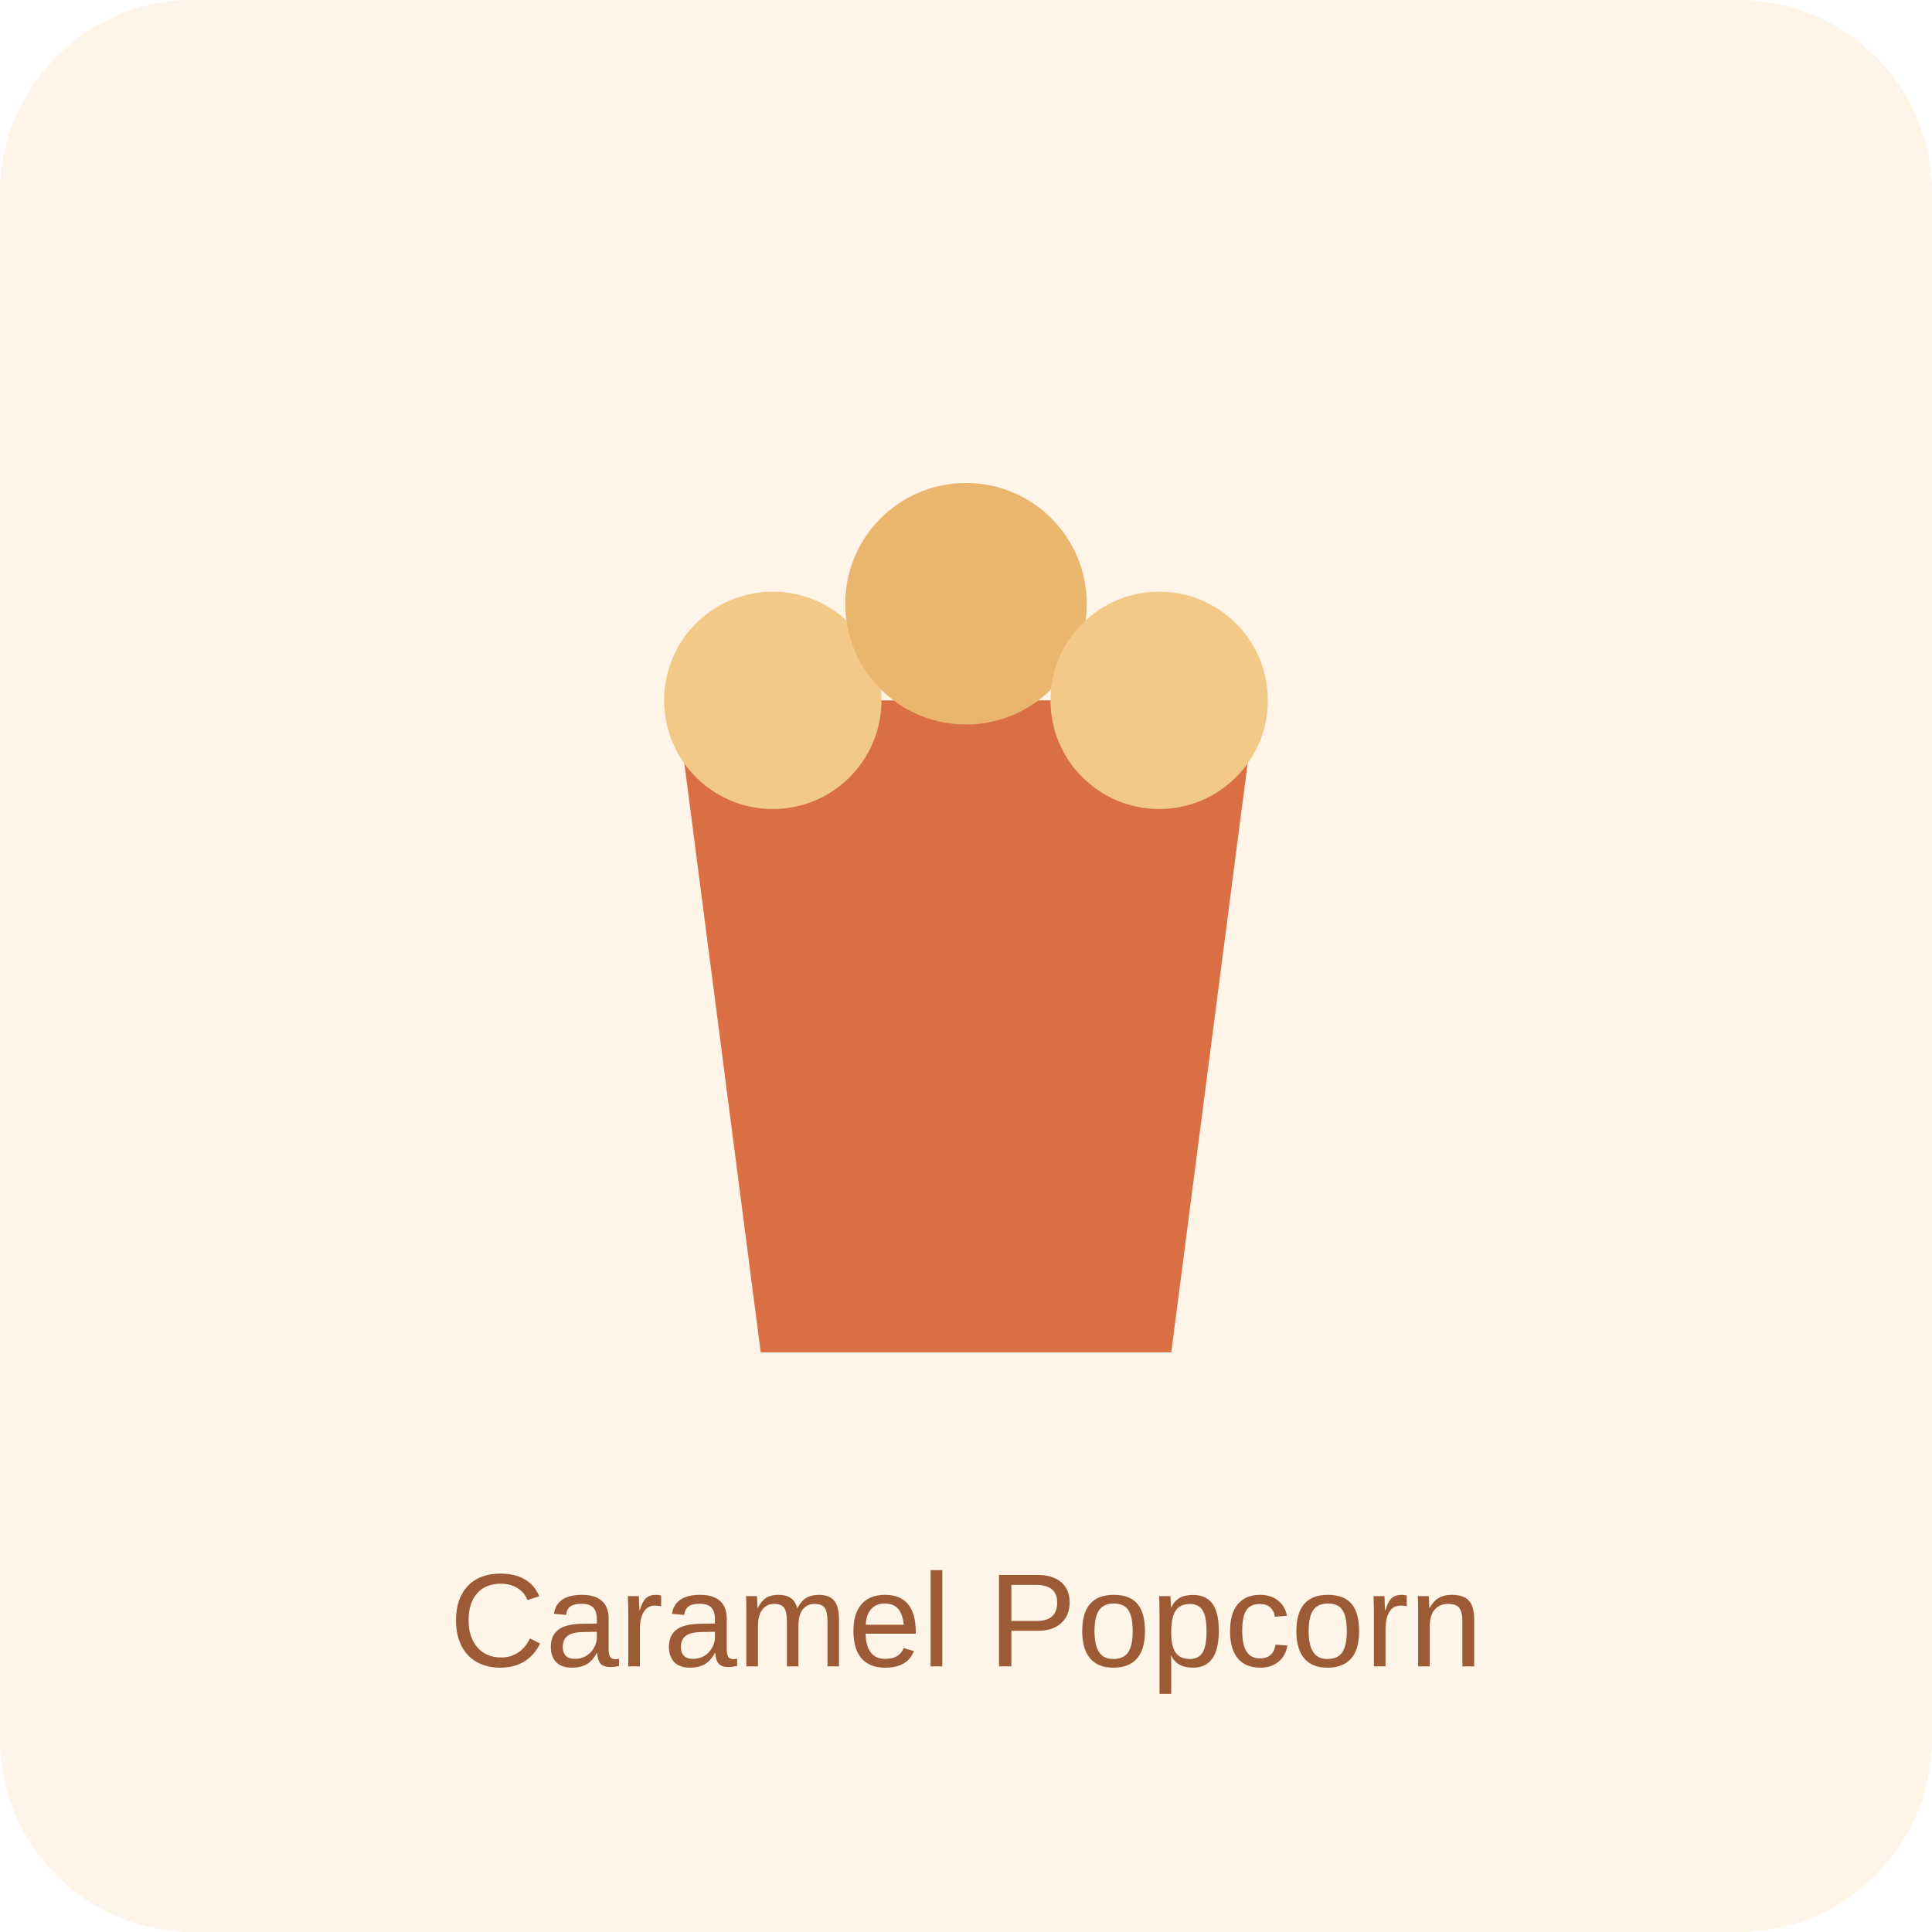
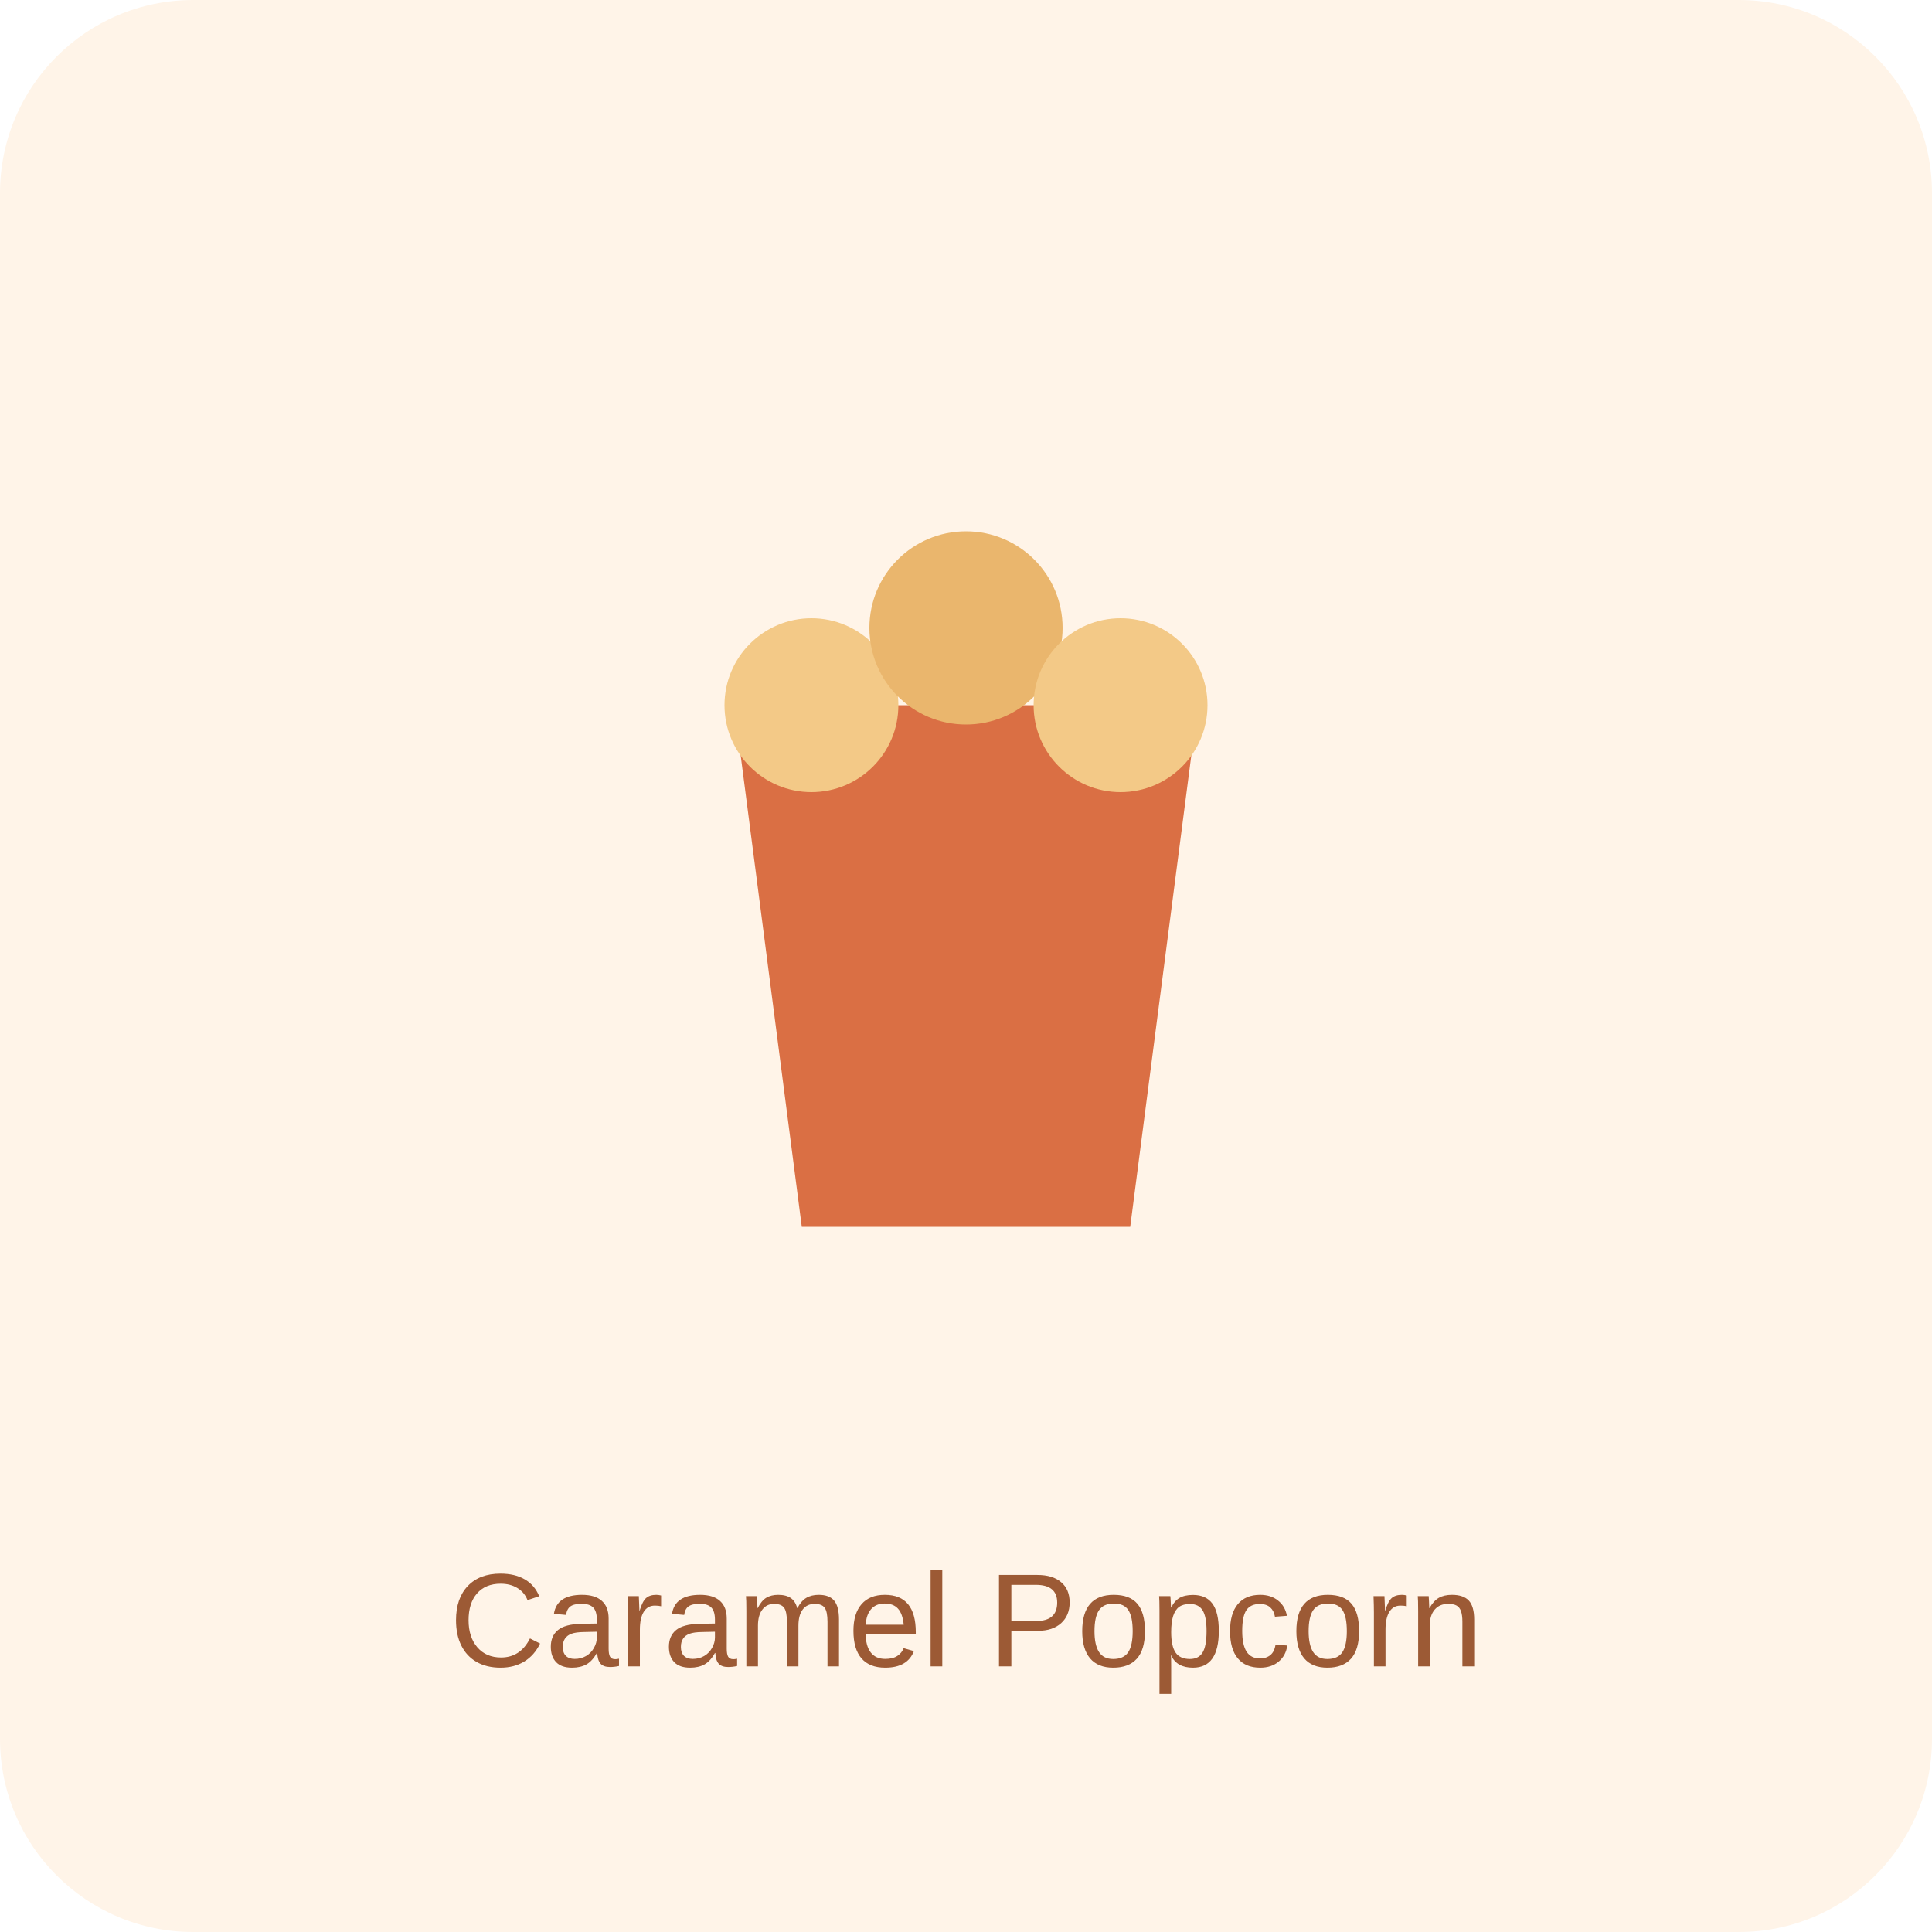
<svg xmlns="http://www.w3.org/2000/svg" viewBox="0 0 320 320">
  <rect width="320" height="320" rx="32" fill="#fff4e8" />
-   <path d="M112 116h96l-14 108h-68z" fill="#da6f44" />
-   <circle cx="128" cy="116" r="18" fill="#f3c987" />
-   <circle cx="160" cy="100" r="20" fill="#eab66d" />
-   <circle cx="192" cy="116" r="18" fill="#f3c987" />
+   <g transform="translate(32 24) scale(0.8)">
+     <path d="M112 116h96l-14 108h-68z" fill="#da6f44" />
+     <circle cx="128" cy="116" r="18" fill="#f3c987" />
+     <circle cx="160" cy="100" r="20" fill="#eab66d" />
+     <circle cx="192" cy="116" r="18" fill="#f3c987" />
+   </g>
  <text x="160" y="276" text-anchor="middle" font-size="22" font-family="Arial, sans-serif" fill="#9c5a35">Caramel Popcorn</text>
</svg>
